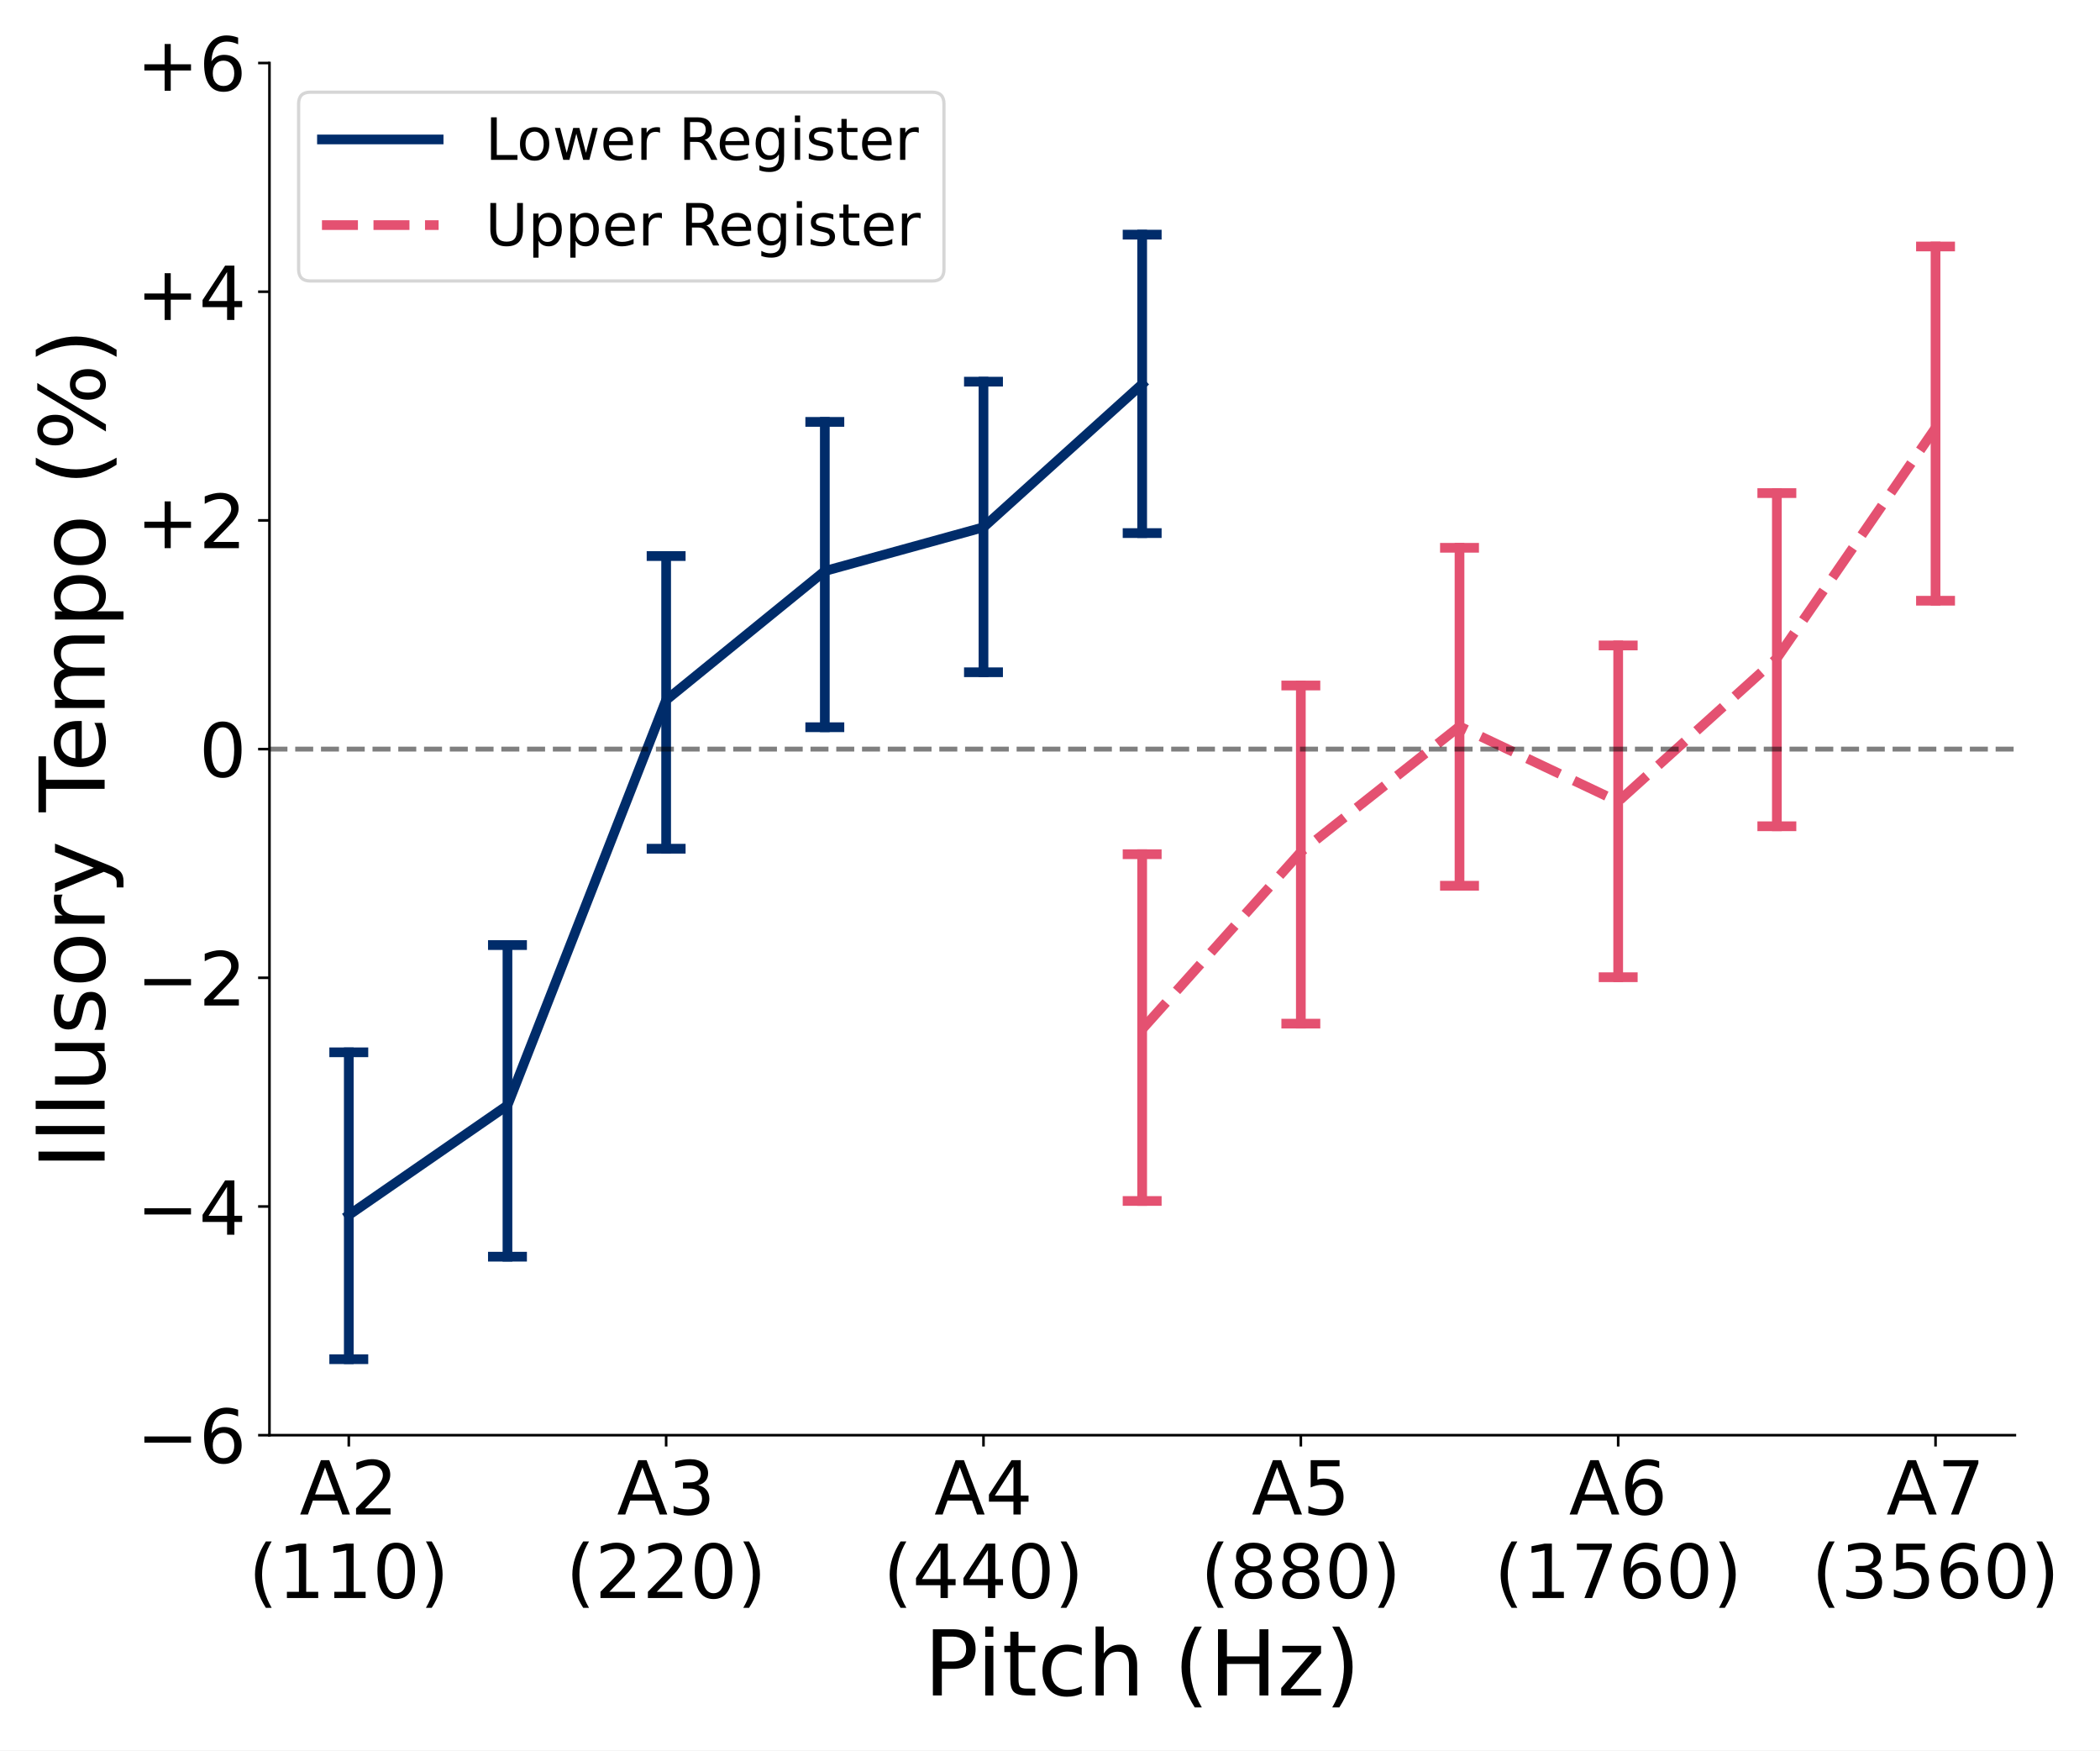
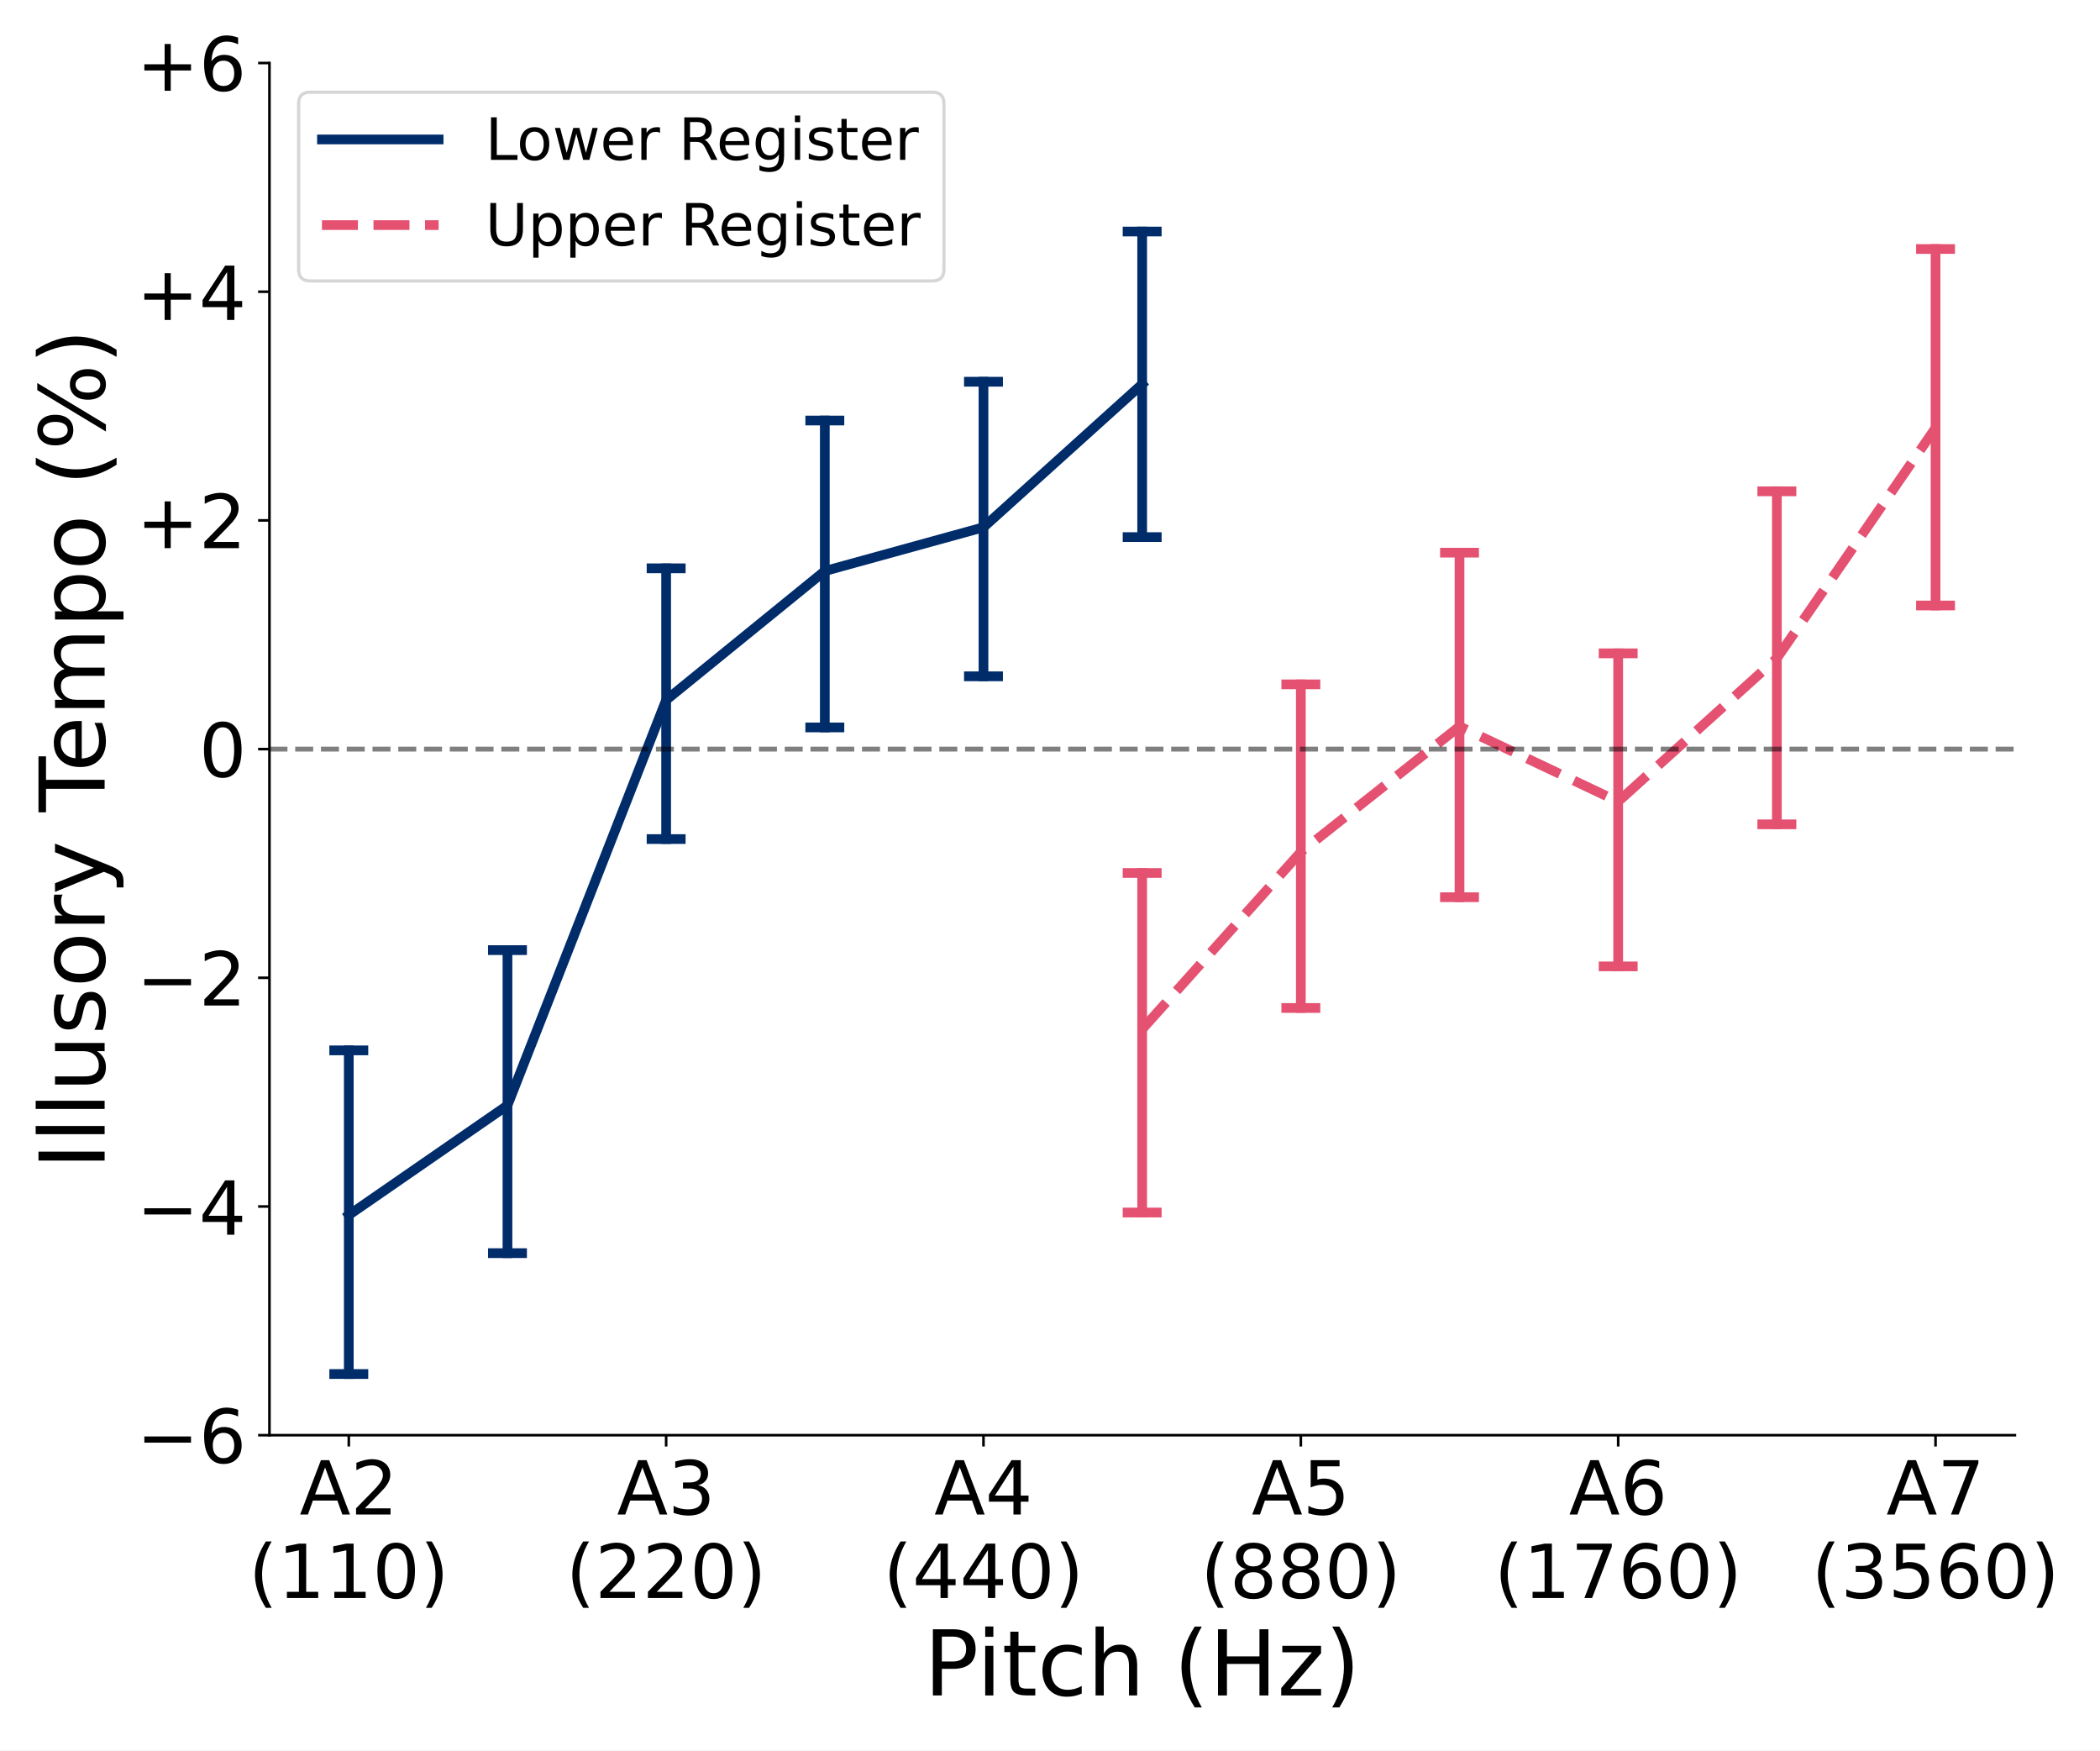
<svg xmlns="http://www.w3.org/2000/svg" xmlns:xlink="http://www.w3.org/1999/xlink" width="648pt" height="540pt" viewBox="0 0 648 540" version="1.1">
  <defs>
    <style type="text/css">*{stroke-linejoin: round; stroke-linecap: butt}</style>
  </defs>
  <g id="figure_1">
    <g id="patch_1">
      <path d="M 0 540  L 648 540  L 648 0  L 0 0  z " style="fill: #ffffff" />
    </g>
    <g id="axes_1">
      <g id="patch_2">
        <path d="M 83.147 442.744  L 621.732 442.744  L 621.732 19.44  L 83.147 19.44  z " style="fill: #ffffff" />
      </g>
      <g id="matplotlib.axis_1">
        <g id="xtick_1">
          <g id="line2d_1">
            <defs>
-               <path id="m8d5bd87eb2" d="M 0 0  L 0 3.5  " style="stroke: #000000; stroke-width: 0.8" />
-             </defs>
-             <g>
-               <use xlink:href="#m8d5bd87eb2" x="107.628" y="442.744" style="stroke: #000000; stroke-width: 0.8" />
+               <path id="m93edee5b2f" d="M 0 0  L 0 3.5  " style="stroke: #000000; stroke-width: 0.8" />
+             </defs>
+             <g>
+               <use xlink:href="#m93edee5b2f" x="107.628" y="442.744" style="stroke: #000000; stroke-width: 0.8" />
            </g>
          </g>
          <g id="text_1">
            <g transform="translate(92.44456 467.2204) scale(0.23 -0.23)">
              <defs>
                <path id="DejaVuSans-41" d="M 2188 4044  L 1331 1722  L 3047 1722  L 2188 4044  z M 1831 4666  L 2547 4666  L 4325 0  L 3669 0  L 3244 1197  L 1141 1197  L 716 0  L 50 0  L 1831 4666  z " transform="scale(0.015625)" />
                <path id="DejaVuSans-32" d="M 1228 531  L 3431 531  L 3431 0  L 469 0  L 469 531  Q 828 903 1448 1529  Q 2069 2156 2228 2338  Q 2531 2678 2651 2914  Q 2772 3150 2772 3378  Q 2772 3750 2511 3984  Q 2250 4219 1831 4219  Q 1534 4219 1204 4116  Q 875 4013 500 3803  L 500 4441  Q 881 4594 1212 4672  Q 1544 4750 1819 4750  Q 2544 4750 2975 4387  Q 3406 4025 3406 3419  Q 3406 3131 3298 2873  Q 3191 2616 2906 2266  Q 2828 2175 2409 1742  Q 1991 1309 1228 531  z " transform="scale(0.015625)" />
              </defs>
              <use xlink:href="#DejaVuSans-41" />
              <use xlink:href="#DejaVuSans-32" x="68.408" />
            </g>
            <g transform="translate(76.70394 492.9754) scale(0.23 -0.23)">
              <defs>
                <path id="DejaVuSans-28" d="M 1984 4856  Q 1566 4138 1362 3434  Q 1159 2731 1159 2009  Q 1159 1288 1364 580  Q 1569 -128 1984 -844  L 1484 -844  Q 1016 -109 783 600  Q 550 1309 550 2009  Q 550 2706 781 3412  Q 1013 4119 1484 4856  L 1984 4856  z " transform="scale(0.015625)" />
                <path id="DejaVuSans-31" d="M 794 531  L 1825 531  L 1825 4091  L 703 3866  L 703 4441  L 1819 4666  L 2450 4666  L 2450 531  L 3481 531  L 3481 0  L 794 0  L 794 531  z " transform="scale(0.015625)" />
                <path id="DejaVuSans-30" d="M 2034 4250  Q 1547 4250 1301 3770  Q 1056 3291 1056 2328  Q 1056 1369 1301 889  Q 1547 409 2034 409  Q 2525 409 2770 889  Q 3016 1369 3016 2328  Q 3016 3291 2770 3770  Q 2525 4250 2034 4250  z M 2034 4750  Q 2819 4750 3233 4129  Q 3647 3509 3647 2328  Q 3647 1150 3233 529  Q 2819 -91 2034 -91  Q 1250 -91 836 529  Q 422 1150 422 2328  Q 422 3509 836 4129  Q 1250 4750 2034 4750  z " transform="scale(0.015625)" />
                <path id="DejaVuSans-29" d="M 513 4856  L 1013 4856  Q 1481 4119 1714 3412  Q 1947 2706 1947 2009  Q 1947 1309 1714 600  Q 1481 -109 1013 -844  L 513 -844  Q 928 -128 1133 580  Q 1338 1288 1338 2009  Q 1338 2731 1133 3434  Q 928 4138 513 4856  z " transform="scale(0.015625)" />
              </defs>
              <use xlink:href="#DejaVuSans-28" />
              <use xlink:href="#DejaVuSans-31" x="39.014" />
              <use xlink:href="#DejaVuSans-31" x="102.637" />
              <use xlink:href="#DejaVuSans-30" x="166.26" />
              <use xlink:href="#DejaVuSans-29" x="229.883" />
            </g>
          </g>
        </g>
        <g id="xtick_2">
          <g id="line2d_2">
            <g>
-               <use xlink:href="#m8d5bd87eb2" x="205.553" y="442.744" style="stroke: #000000; stroke-width: 0.8" />
+               <use xlink:href="#m93edee5b2f" x="205.553" y="442.744" style="stroke: #000000; stroke-width: 0.8" />
            </g>
          </g>
          <g id="text_2">
            <g transform="translate(190.3692 467.2204) scale(0.23 -0.23)">
              <defs>
                <path id="DejaVuSans-33" d="M 2597 2516  Q 3050 2419 3304 2112  Q 3559 1806 3559 1356  Q 3559 666 3084 287  Q 2609 -91 1734 -91  Q 1441 -91 1130 -33  Q 819 25 488 141  L 488 750  Q 750 597 1062 519  Q 1375 441 1716 441  Q 2309 441 2620 675  Q 2931 909 2931 1356  Q 2931 1769 2642 2001  Q 2353 2234 1838 2234  L 1294 2234  L 1294 2753  L 1863 2753  Q 2328 2753 2575 2939  Q 2822 3125 2822 3475  Q 2822 3834 2567 4026  Q 2313 4219 1838 4219  Q 1578 4219 1281 4162  Q 984 4106 628 3988  L 628 4550  Q 988 4650 1302 4700  Q 1616 4750 1894 4750  Q 2613 4750 3031 4423  Q 3450 4097 3450 3541  Q 3450 3153 3228 2886  Q 3006 2619 2597 2516  z " transform="scale(0.015625)" />
              </defs>
              <use xlink:href="#DejaVuSans-41" />
              <use xlink:href="#DejaVuSans-33" x="68.408" />
            </g>
            <g transform="translate(174.6285 492.9754) scale(0.23 -0.23)">
              <use xlink:href="#DejaVuSans-28" />
              <use xlink:href="#DejaVuSans-32" x="39.014" />
              <use xlink:href="#DejaVuSans-32" x="102.637" />
              <use xlink:href="#DejaVuSans-30" x="166.26" />
              <use xlink:href="#DejaVuSans-29" x="229.883" />
            </g>
          </g>
        </g>
        <g id="xtick_3">
          <g id="line2d_3">
            <g>
-               <use xlink:href="#m8d5bd87eb2" x="303.477" y="442.744" style="stroke: #000000; stroke-width: 0.8" />
+               <use xlink:href="#m93edee5b2f" x="303.477" y="442.744" style="stroke: #000000; stroke-width: 0.8" />
            </g>
          </g>
          <g id="text_3">
            <g transform="translate(288.2937 467.2204) scale(0.23 -0.23)">
              <defs>
                <path id="DejaVuSans-34" d="M 2419 4116  L 825 1625  L 2419 1625  L 2419 4116  z M 2253 4666  L 3047 4666  L 3047 1625  L 3713 1625  L 3713 1100  L 3047 1100  L 3047 0  L 2419 0  L 2419 1100  L 313 1100  L 313 1709  L 2253 4666  z " transform="scale(0.015625)" />
              </defs>
              <use xlink:href="#DejaVuSans-41" />
              <use xlink:href="#DejaVuSans-34" x="68.408" />
            </g>
            <g transform="translate(272.5531 492.9754) scale(0.23 -0.23)">
              <use xlink:href="#DejaVuSans-28" />
              <use xlink:href="#DejaVuSans-34" x="39.014" />
              <use xlink:href="#DejaVuSans-34" x="102.637" />
              <use xlink:href="#DejaVuSans-30" x="166.26" />
              <use xlink:href="#DejaVuSans-29" x="229.883" />
            </g>
          </g>
        </g>
        <g id="xtick_4">
          <g id="line2d_4">
            <g>
-               <use xlink:href="#m8d5bd87eb2" x="401.402" y="442.744" style="stroke: #000000; stroke-width: 0.8" />
+               <use xlink:href="#m93edee5b2f" x="401.402" y="442.744" style="stroke: #000000; stroke-width: 0.8" />
            </g>
          </g>
          <g id="text_4">
            <g transform="translate(386.2183 467.2204) scale(0.23 -0.23)">
              <defs>
                <path id="DejaVuSans-35" d="M 691 4666  L 3169 4666  L 3169 4134  L 1269 4134  L 1269 2991  Q 1406 3038 1543 3061  Q 1681 3084 1819 3084  Q 2600 3084 3056 2656  Q 3513 2228 3513 1497  Q 3513 744 3044 326  Q 2575 -91 1722 -91  Q 1428 -91 1123 -41  Q 819 9 494 109  L 494 744  Q 775 591 1075 516  Q 1375 441 1709 441  Q 2250 441 2565 725  Q 2881 1009 2881 1497  Q 2881 1984 2565 2268  Q 2250 2553 1709 2553  Q 1456 2553 1204 2497  Q 953 2441 691 2322  L 691 4666  z " transform="scale(0.015625)" />
              </defs>
              <use xlink:href="#DejaVuSans-41" />
              <use xlink:href="#DejaVuSans-35" x="68.408" />
            </g>
            <g transform="translate(370.4777 492.9754) scale(0.23 -0.23)">
              <defs>
                <path id="DejaVuSans-38" d="M 2034 2216  Q 1584 2216 1326 1975  Q 1069 1734 1069 1313  Q 1069 891 1326 650  Q 1584 409 2034 409  Q 2484 409 2743 651  Q 3003 894 3003 1313  Q 3003 1734 2745 1975  Q 2488 2216 2034 2216  z M 1403 2484  Q 997 2584 770 2862  Q 544 3141 544 3541  Q 544 4100 942 4425  Q 1341 4750 2034 4750  Q 2731 4750 3128 4425  Q 3525 4100 3525 3541  Q 3525 3141 3298 2862  Q 3072 2584 2669 2484  Q 3125 2378 3379 2068  Q 3634 1759 3634 1313  Q 3634 634 3220 271  Q 2806 -91 2034 -91  Q 1263 -91 848 271  Q 434 634 434 1313  Q 434 1759 690 2068  Q 947 2378 1403 2484  z M 1172 3481  Q 1172 3119 1398 2916  Q 1625 2713 2034 2713  Q 2441 2713 2670 2916  Q 2900 3119 2900 3481  Q 2900 3844 2670 4047  Q 2441 4250 2034 4250  Q 1625 4250 1398 4047  Q 1172 3844 1172 3481  z " transform="scale(0.015625)" />
              </defs>
              <use xlink:href="#DejaVuSans-28" />
              <use xlink:href="#DejaVuSans-38" x="39.014" />
              <use xlink:href="#DejaVuSans-38" x="102.637" />
              <use xlink:href="#DejaVuSans-30" x="166.26" />
              <use xlink:href="#DejaVuSans-29" x="229.883" />
            </g>
          </g>
        </g>
        <g id="xtick_5">
          <g id="line2d_5">
            <g>
-               <use xlink:href="#m8d5bd87eb2" x="499.327" y="442.744" style="stroke: #000000; stroke-width: 0.8" />
+               <use xlink:href="#m93edee5b2f" x="499.327" y="442.744" style="stroke: #000000; stroke-width: 0.8" />
            </g>
          </g>
          <g id="text_5">
            <g transform="translate(484.1429 467.2204) scale(0.23 -0.23)">
              <defs>
                <path id="DejaVuSans-36" d="M 2113 2584  Q 1688 2584 1439 2293  Q 1191 2003 1191 1497  Q 1191 994 1439 701  Q 1688 409 2113 409  Q 2538 409 2786 701  Q 3034 994 3034 1497  Q 3034 2003 2786 2293  Q 2538 2584 2113 2584  z M 3366 4563  L 3366 3988  Q 3128 4100 2886 4159  Q 2644 4219 2406 4219  Q 1781 4219 1451 3797  Q 1122 3375 1075 2522  Q 1259 2794 1537 2939  Q 1816 3084 2150 3084  Q 2853 3084 3261 2657  Q 3669 2231 3669 1497  Q 3669 778 3244 343  Q 2819 -91 2113 -91  Q 1303 -91 875 529  Q 447 1150 447 2328  Q 447 3434 972 4092  Q 1497 4750 2381 4750  Q 2619 4750 2861 4703  Q 3103 4656 3366 4563  z " transform="scale(0.015625)" />
              </defs>
              <use xlink:href="#DejaVuSans-41" />
              <use xlink:href="#DejaVuSans-36" x="68.408" />
            </g>
            <g transform="translate(461.0854 492.9754) scale(0.23 -0.23)">
              <defs>
                <path id="DejaVuSans-37" d="M 525 4666  L 3525 4666  L 3525 4397  L 1831 0  L 1172 0  L 2766 4134  L 525 4134  L 525 4666  z " transform="scale(0.015625)" />
              </defs>
              <use xlink:href="#DejaVuSans-28" />
              <use xlink:href="#DejaVuSans-31" x="39.014" />
              <use xlink:href="#DejaVuSans-37" x="102.637" />
              <use xlink:href="#DejaVuSans-36" x="166.26" />
              <use xlink:href="#DejaVuSans-30" x="229.883" />
              <use xlink:href="#DejaVuSans-29" x="293.506" />
            </g>
          </g>
        </g>
        <g id="xtick_6">
          <g id="line2d_6">
            <g>
-               <use xlink:href="#m8d5bd87eb2" x="597.251" y="442.744" style="stroke: #000000; stroke-width: 0.8" />
+               <use xlink:href="#m93edee5b2f" x="597.251" y="442.744" style="stroke: #000000; stroke-width: 0.8" />
            </g>
          </g>
          <g id="text_6">
            <g transform="translate(582.0675 467.2204) scale(0.23 -0.23)">
              <use xlink:href="#DejaVuSans-41" />
              <use xlink:href="#DejaVuSans-37" x="68.408" />
            </g>
            <g transform="translate(559.01 492.9754) scale(0.23 -0.23)">
              <use xlink:href="#DejaVuSans-28" />
              <use xlink:href="#DejaVuSans-33" x="39.014" />
              <use xlink:href="#DejaVuSans-35" x="102.637" />
              <use xlink:href="#DejaVuSans-36" x="166.26" />
              <use xlink:href="#DejaVuSans-30" x="229.883" />
              <use xlink:href="#DejaVuSans-29" x="293.506" />
            </g>
          </g>
        </g>
        <g id="text_7">
          <g transform="translate(285.115 523.0343) scale(0.28 -0.28)">
            <defs>
              <path id="DejaVuSans-50" d="M 1259 4147  L 1259 2394  L 2053 2394  Q 2494 2394 2734 2622  Q 2975 2850 2975 3272  Q 2975 3691 2734 3919  Q 2494 4147 2053 4147  L 1259 4147  z M 628 4666  L 2053 4666  Q 2838 4666 3239 4311  Q 3641 3956 3641 3272  Q 3641 2581 3239 2228  Q 2838 1875 2053 1875  L 1259 1875  L 1259 0  L 628 0  L 628 4666  z " transform="scale(0.015625)" />
              <path id="DejaVuSans-69" d="M 603 3500  L 1178 3500  L 1178 0  L 603 0  L 603 3500  z M 603 4863  L 1178 4863  L 1178 4134  L 603 4134  L 603 4863  z " transform="scale(0.015625)" />
              <path id="DejaVuSans-74" d="M 1172 4494  L 1172 3500  L 2356 3500  L 2356 3053  L 1172 3053  L 1172 1153  Q 1172 725 1289 603  Q 1406 481 1766 481  L 2356 481  L 2356 0  L 1766 0  Q 1100 0 847 248  Q 594 497 594 1153  L 594 3053  L 172 3053  L 172 3500  L 594 3500  L 594 4494  L 1172 4494  z " transform="scale(0.015625)" />
              <path id="DejaVuSans-63" d="M 3122 3366  L 3122 2828  Q 2878 2963 2633 3030  Q 2388 3097 2138 3097  Q 1578 3097 1268 2742  Q 959 2388 959 1747  Q 959 1106 1268 751  Q 1578 397 2138 397  Q 2388 397 2633 464  Q 2878 531 3122 666  L 3122 134  Q 2881 22 2623 -34  Q 2366 -91 2075 -91  Q 1284 -91 818 406  Q 353 903 353 1747  Q 353 2603 823 3093  Q 1294 3584 2113 3584  Q 2378 3584 2631 3529  Q 2884 3475 3122 3366  z " transform="scale(0.015625)" />
              <path id="DejaVuSans-68" d="M 3513 2113  L 3513 0  L 2938 0  L 2938 2094  Q 2938 2591 2744 2837  Q 2550 3084 2163 3084  Q 1697 3084 1428 2787  Q 1159 2491 1159 1978  L 1159 0  L 581 0  L 581 4863  L 1159 4863  L 1159 2956  Q 1366 3272 1645 3428  Q 1925 3584 2291 3584  Q 2894 3584 3203 3211  Q 3513 2838 3513 2113  z " transform="scale(0.015625)" />
              <path id="DejaVuSans-20" transform="scale(0.015625)" />
              <path id="DejaVuSans-48" d="M 628 4666  L 1259 4666  L 1259 2753  L 3553 2753  L 3553 4666  L 4184 4666  L 4184 0  L 3553 0  L 3553 2222  L 1259 2222  L 1259 0  L 628 0  L 628 4666  z " transform="scale(0.015625)" />
              <path id="DejaVuSans-7a" d="M 353 3500  L 3084 3500  L 3084 2975  L 922 459  L 3084 459  L 3084 0  L 275 0  L 275 525  L 2438 3041  L 353 3041  L 353 3500  z " transform="scale(0.015625)" />
            </defs>
            <use xlink:href="#DejaVuSans-50" />
            <use xlink:href="#DejaVuSans-69" x="58.053" />
            <use xlink:href="#DejaVuSans-74" x="85.836" />
            <use xlink:href="#DejaVuSans-63" x="125.045" />
            <use xlink:href="#DejaVuSans-68" x="180.025" />
            <use xlink:href="#DejaVuSans-20" x="243.404" />
            <use xlink:href="#DejaVuSans-28" x="275.191" />
            <use xlink:href="#DejaVuSans-48" x="314.205" />
            <use xlink:href="#DejaVuSans-7a" x="389.4" />
            <use xlink:href="#DejaVuSans-29" x="441.891" />
          </g>
        </g>
      </g>
      <g id="matplotlib.axis_2">
        <g id="ytick_1">
          <g id="line2d_7">
            <defs>
-               <path id="md6c37e3db4" d="M 0 0  L -3.5 0  " style="stroke: #000000; stroke-width: 0.8" />
-             </defs>
-             <g>
-               <use xlink:href="#md6c37e3db4" x="83.147" y="442.744" style="stroke: #000000; stroke-width: 0.8" />
+               <path id="mb8f084016a" d="M 0 0  L -3.5 0  " style="stroke: #000000; stroke-width: 0.8" />
+             </defs>
+             <g>
+               <use xlink:href="#mb8f084016a" x="83.147" y="442.744" style="stroke: #000000; stroke-width: 0.8" />
            </g>
          </g>
          <g id="text_8">
            <g transform="translate(42.10701 451.4822) scale(0.23 -0.23)">
              <defs>
                <path id="DejaVuSans-2212" d="M 678 2272  L 4684 2272  L 4684 1741  L 678 1741  L 678 2272  z " transform="scale(0.015625)" />
              </defs>
              <use xlink:href="#DejaVuSans-2212" transform="translate(0 0.78125)" />
              <use xlink:href="#DejaVuSans-36" transform="translate(83.78906 0.78125)" />
            </g>
          </g>
        </g>
        <g id="ytick_2">
          <g id="line2d_8">
            <g>
-               <use xlink:href="#md6c37e3db4" x="83.147" y="372.193" style="stroke: #000000; stroke-width: 0.8" />
+               <use xlink:href="#mb8f084016a" x="83.147" y="372.193" style="stroke: #000000; stroke-width: 0.8" />
            </g>
          </g>
          <g id="text_9">
            <g transform="translate(42.10701 380.9315) scale(0.23 -0.23)">
              <use xlink:href="#DejaVuSans-2212" transform="translate(0 0.09375)" />
              <use xlink:href="#DejaVuSans-34" transform="translate(83.78906 0.09375)" />
            </g>
          </g>
        </g>
        <g id="ytick_3">
          <g id="line2d_9">
            <g>
-               <use xlink:href="#md6c37e3db4" x="83.147" y="301.643" style="stroke: #000000; stroke-width: 0.8" />
+               <use xlink:href="#mb8f084016a" x="83.147" y="301.643" style="stroke: #000000; stroke-width: 0.8" />
            </g>
          </g>
          <g id="text_10">
            <g transform="translate(42.10701 310.3809) scale(0.23 -0.23)">
              <use xlink:href="#DejaVuSans-2212" transform="translate(0 0.78125)" />
              <use xlink:href="#DejaVuSans-32" transform="translate(83.78906 0.78125)" />
            </g>
          </g>
        </g>
        <g id="ytick_4">
          <g id="line2d_10">
            <g>
-               <use xlink:href="#md6c37e3db4" x="83.147" y="231.092" style="stroke: #000000; stroke-width: 0.8" />
+               <use xlink:href="#mb8f084016a" x="83.147" y="231.092" style="stroke: #000000; stroke-width: 0.8" />
            </g>
          </g>
          <g id="text_11">
            <g transform="translate(61.42701 239.8302) scale(0.23 -0.23)">
              <use xlink:href="#DejaVuSans-30" transform="translate(0 0.78125)" />
            </g>
          </g>
        </g>
        <g id="ytick_5">
          <g id="line2d_11">
            <g>
-               <use xlink:href="#md6c37e3db4" x="83.147" y="160.541" style="stroke: #000000; stroke-width: 0.8" />
+               <use xlink:href="#mb8f084016a" x="83.147" y="160.541" style="stroke: #000000; stroke-width: 0.8" />
            </g>
          </g>
          <g id="text_12">
            <g transform="translate(42.10701 169.2795) scale(0.23 -0.23)">
              <defs>
                <path id="DejaVuSans-2b" d="M 2944 4013  L 2944 2272  L 4684 2272  L 4684 1741  L 2944 1741  L 2944 0  L 2419 0  L 2419 1741  L 678 1741  L 678 2272  L 2419 2272  L 2419 4013  L 2944 4013  z " transform="scale(0.015625)" />
              </defs>
              <use xlink:href="#DejaVuSans-2b" transform="translate(0 0.78125)" />
              <use xlink:href="#DejaVuSans-32" transform="translate(83.78906 0.78125)" />
            </g>
          </g>
        </g>
        <g id="ytick_6">
          <g id="line2d_12">
            <g>
-               <use xlink:href="#md6c37e3db4" x="83.147" y="89.991" style="stroke: #000000; stroke-width: 0.8" />
+               <use xlink:href="#mb8f084016a" x="83.147" y="89.991" style="stroke: #000000; stroke-width: 0.8" />
            </g>
          </g>
          <g id="text_13">
            <g transform="translate(42.10701 98.72887) scale(0.23 -0.23)">
              <use xlink:href="#DejaVuSans-2b" transform="translate(0 0.09375)" />
              <use xlink:href="#DejaVuSans-34" transform="translate(83.78906 0.09375)" />
            </g>
          </g>
        </g>
        <g id="ytick_7">
          <g id="line2d_13">
            <g>
-               <use xlink:href="#md6c37e3db4" x="83.147" y="19.44" style="stroke: #000000; stroke-width: 0.8" />
+               <use xlink:href="#mb8f084016a" x="83.147" y="19.44" style="stroke: #000000; stroke-width: 0.8" />
            </g>
          </g>
          <g id="text_14">
            <g transform="translate(42.10701 28.1782) scale(0.23 -0.23)">
              <use xlink:href="#DejaVuSans-2b" transform="translate(0 0.78125)" />
              <use xlink:href="#DejaVuSans-36" transform="translate(83.78906 0.78125)" />
            </g>
          </g>
        </g>
        <g id="text_15">
          <g transform="translate(32.28388 360.7758) rotate(-90) scale(0.28 -0.28)">
            <defs>
              <path id="DejaVuSans-49" d="M 628 4666  L 1259 4666  L 1259 0  L 628 0  L 628 4666  z " transform="scale(0.015625)" />
              <path id="DejaVuSans-6c" d="M 603 4863  L 1178 4863  L 1178 0  L 603 0  L 603 4863  z " transform="scale(0.015625)" />
              <path id="DejaVuSans-75" d="M 544 1381  L 544 3500  L 1119 3500  L 1119 1403  Q 1119 906 1312 657  Q 1506 409 1894 409  Q 2359 409 2629 706  Q 2900 1003 2900 1516  L 2900 3500  L 3475 3500  L 3475 0  L 2900 0  L 2900 538  Q 2691 219 2414 64  Q 2138 -91 1772 -91  Q 1169 -91 856 284  Q 544 659 544 1381  z M 1991 3584  L 1991 3584  z " transform="scale(0.015625)" />
              <path id="DejaVuSans-73" d="M 2834 3397  L 2834 2853  Q 2591 2978 2328 3040  Q 2066 3103 1784 3103  Q 1356 3103 1142 2972  Q 928 2841 928 2578  Q 928 2378 1081 2264  Q 1234 2150 1697 2047  L 1894 2003  Q 2506 1872 2764 1633  Q 3022 1394 3022 966  Q 3022 478 2636 193  Q 2250 -91 1575 -91  Q 1294 -91 989 -36  Q 684 19 347 128  L 347 722  Q 666 556 975 473  Q 1284 391 1588 391  Q 1994 391 2212 530  Q 2431 669 2431 922  Q 2431 1156 2273 1281  Q 2116 1406 1581 1522  L 1381 1569  Q 847 1681 609 1914  Q 372 2147 372 2553  Q 372 3047 722 3315  Q 1072 3584 1716 3584  Q 2034 3584 2315 3537  Q 2597 3491 2834 3397  z " transform="scale(0.015625)" />
              <path id="DejaVuSans-6f" d="M 1959 3097  Q 1497 3097 1228 2736  Q 959 2375 959 1747  Q 959 1119 1226 758  Q 1494 397 1959 397  Q 2419 397 2687 759  Q 2956 1122 2956 1747  Q 2956 2369 2687 2733  Q 2419 3097 1959 3097  z M 1959 3584  Q 2709 3584 3137 3096  Q 3566 2609 3566 1747  Q 3566 888 3137 398  Q 2709 -91 1959 -91  Q 1206 -91 779 398  Q 353 888 353 1747  Q 353 2609 779 3096  Q 1206 3584 1959 3584  z " transform="scale(0.015625)" />
              <path id="DejaVuSans-72" d="M 2631 2963  Q 2534 3019 2420 3045  Q 2306 3072 2169 3072  Q 1681 3072 1420 2755  Q 1159 2438 1159 1844  L 1159 0  L 581 0  L 581 3500  L 1159 3500  L 1159 2956  Q 1341 3275 1631 3429  Q 1922 3584 2338 3584  Q 2397 3584 2469 3576  Q 2541 3569 2628 3553  L 2631 2963  z " transform="scale(0.015625)" />
              <path id="DejaVuSans-79" d="M 2059 -325  Q 1816 -950 1584 -1140  Q 1353 -1331 966 -1331  L 506 -1331  L 506 -850  L 844 -850  Q 1081 -850 1212 -737  Q 1344 -625 1503 -206  L 1606 56  L 191 3500  L 800 3500  L 1894 763  L 2988 3500  L 3597 3500  L 2059 -325  z " transform="scale(0.015625)" />
              <path id="DejaVuSans-54" d="M -19 4666  L 3928 4666  L 3928 4134  L 2272 4134  L 2272 0  L 1638 0  L 1638 4134  L -19 4134  L -19 4666  z " transform="scale(0.015625)" />
              <path id="DejaVuSans-65" d="M 3597 1894  L 3597 1613  L 953 1613  Q 991 1019 1311 708  Q 1631 397 2203 397  Q 2534 397 2845 478  Q 3156 559 3463 722  L 3463 178  Q 3153 47 2828 -22  Q 2503 -91 2169 -91  Q 1331 -91 842 396  Q 353 884 353 1716  Q 353 2575 817 3079  Q 1281 3584 2069 3584  Q 2775 3584 3186 3129  Q 3597 2675 3597 1894  z M 3022 2063  Q 3016 2534 2758 2815  Q 2500 3097 2075 3097  Q 1594 3097 1305 2825  Q 1016 2553 972 2059  L 3022 2063  z " transform="scale(0.015625)" />
              <path id="DejaVuSans-6d" d="M 3328 2828  Q 3544 3216 3844 3400  Q 4144 3584 4550 3584  Q 5097 3584 5394 3201  Q 5691 2819 5691 2113  L 5691 0  L 5113 0  L 5113 2094  Q 5113 2597 4934 2840  Q 4756 3084 4391 3084  Q 3944 3084 3684 2787  Q 3425 2491 3425 1978  L 3425 0  L 2847 0  L 2847 2094  Q 2847 2600 2669 2842  Q 2491 3084 2119 3084  Q 1678 3084 1418 2786  Q 1159 2488 1159 1978  L 1159 0  L 581 0  L 581 3500  L 1159 3500  L 1159 2956  Q 1356 3278 1631 3431  Q 1906 3584 2284 3584  Q 2666 3584 2933 3390  Q 3200 3197 3328 2828  z " transform="scale(0.015625)" />
              <path id="DejaVuSans-70" d="M 1159 525  L 1159 -1331  L 581 -1331  L 581 3500  L 1159 3500  L 1159 2969  Q 1341 3281 1617 3432  Q 1894 3584 2278 3584  Q 2916 3584 3314 3078  Q 3713 2572 3713 1747  Q 3713 922 3314 415  Q 2916 -91 2278 -91  Q 1894 -91 1617 61  Q 1341 213 1159 525  z M 3116 1747  Q 3116 2381 2855 2742  Q 2594 3103 2138 3103  Q 1681 3103 1420 2742  Q 1159 2381 1159 1747  Q 1159 1113 1420 752  Q 1681 391 2138 391  Q 2594 391 2855 752  Q 3116 1113 3116 1747  z " transform="scale(0.015625)" />
              <path id="DejaVuSans-25" d="M 4653 2053  Q 4381 2053 4226 1822  Q 4072 1591 4072 1178  Q 4072 772 4226 539  Q 4381 306 4653 306  Q 4919 306 5073 539  Q 5228 772 5228 1178  Q 5228 1588 5073 1820  Q 4919 2053 4653 2053  z M 4653 2450  Q 5147 2450 5437 2106  Q 5728 1763 5728 1178  Q 5728 594 5436 251  Q 5144 -91 4653 -91  Q 4153 -91 3862 251  Q 3572 594 3572 1178  Q 3572 1766 3864 2108  Q 4156 2450 4653 2450  z M 1428 4353  Q 1159 4353 1004 4120  Q 850 3888 850 3481  Q 850 3069 1003 2837  Q 1156 2606 1428 2606  Q 1700 2606 1854 2837  Q 2009 3069 2009 3481  Q 2009 3884 1853 4118  Q 1697 4353 1428 4353  z M 4250 4750  L 4750 4750  L 1831 -91  L 1331 -91  L 4250 4750  z M 1428 4750  Q 1922 4750 2215 4408  Q 2509 4066 2509 3481  Q 2509 2891 2217 2550  Q 1925 2209 1428 2209  Q 931 2209 642 2551  Q 353 2894 353 3481  Q 353 4063 643 4406  Q 934 4750 1428 4750  z " transform="scale(0.015625)" />
            </defs>
            <use xlink:href="#DejaVuSans-49" />
            <use xlink:href="#DejaVuSans-6c" x="29.492" />
            <use xlink:href="#DejaVuSans-6c" x="57.275" />
            <use xlink:href="#DejaVuSans-75" x="85.059" />
            <use xlink:href="#DejaVuSans-73" x="148.438" />
            <use xlink:href="#DejaVuSans-6f" x="200.537" />
            <use xlink:href="#DejaVuSans-72" x="261.719" />
            <use xlink:href="#DejaVuSans-79" x="302.832" />
            <use xlink:href="#DejaVuSans-20" x="362.012" />
            <use xlink:href="#DejaVuSans-54" x="393.799" />
            <use xlink:href="#DejaVuSans-65" x="437.883" />
            <use xlink:href="#DejaVuSans-6d" x="499.406" />
            <use xlink:href="#DejaVuSans-70" x="596.818" />
            <use xlink:href="#DejaVuSans-6f" x="660.295" />
            <use xlink:href="#DejaVuSans-20" x="721.477" />
            <use xlink:href="#DejaVuSans-28" x="753.264" />
            <use xlink:href="#DejaVuSans-25" x="792.277" />
            <use xlink:href="#DejaVuSans-29" x="887.297" />
          </g>
        </g>
      </g>
      <g id="line2d_14">
-         <path d="M 107.628 374.838  L 156.59 341.007  L 205.553 215.96  L 254.515 176.156  L 303.477 162.663  L 352.44 118.499  " clip-path="url(#p9a62cb834b)" style="fill: none; stroke: #002c6a; stroke-width: 3; stroke-linecap: square" />
+         <path d="M 107.628 374.838  L 156.59 341.007  L 205.553 215.96  L 254.515 176.156  L 303.477 162.663  L 352.44 118.499  " clip-path="url(#p9d0561e22d)" style="fill: none; stroke: #002c6a; stroke-width: 3; stroke-linecap: square" />
      </g>
      <g id="LineCollection_1">
-         <path d="M 107.628 419.307  L 107.628 324.63  " clip-path="url(#p9a62cb834b)" style="fill: none; stroke: #002c6a; stroke-width: 3; stroke-linecap: square" />
-         <path d="M 156.59 387.678  L 156.59 291.55  " clip-path="url(#p9a62cb834b)" style="fill: none; stroke: #002c6a; stroke-width: 3; stroke-linecap: square" />
-         <path d="M 205.553 261.822  L 205.553 171.536  " clip-path="url(#p9a62cb834b)" style="fill: none; stroke: #002c6a; stroke-width: 3; stroke-linecap: square" />
-         <path d="M 254.515 224.342  L 254.515 130.153  " clip-path="url(#p9a62cb834b)" style="fill: none; stroke: #002c6a; stroke-width: 3; stroke-linecap: square" />
-         <path d="M 303.477 207.382  L 303.477 117.739  " clip-path="url(#p9a62cb834b)" style="fill: none; stroke: #002c6a; stroke-width: 3; stroke-linecap: square" />
-         <path d="M 352.44 164.452  L 352.44 72.385  " clip-path="url(#p9a62cb834b)" style="fill: none; stroke: #002c6a; stroke-width: 3; stroke-linecap: square" />
+         <path d="M 107.628 423.877  L 107.628 324.038  " clip-path="url(#p9d0561e22d)" style="fill: none; stroke: #002c6a; stroke-width: 3; stroke-linecap: square" />
+         <path d="M 156.59 386.593  L 156.59 293.103  " clip-path="url(#p9d0561e22d)" style="fill: none; stroke: #002c6a; stroke-width: 3; stroke-linecap: square" />
+         <path d="M 205.553 258.849  L 205.553 175.322  " clip-path="url(#p9d0561e22d)" style="fill: none; stroke: #002c6a; stroke-width: 3; stroke-linecap: square" />
+         <path d="M 254.515 224.411  L 254.515 129.729  " clip-path="url(#p9d0561e22d)" style="fill: none; stroke: #002c6a; stroke-width: 3; stroke-linecap: square" />
+         <path d="M 303.477 208.637  L 303.477 117.768  " clip-path="url(#p9d0561e22d)" style="fill: none; stroke: #002c6a; stroke-width: 3; stroke-linecap: square" />
+         <path d="M 352.44 165.687  L 352.44 71.426  " clip-path="url(#p9d0561e22d)" style="fill: none; stroke: #002c6a; stroke-width: 3; stroke-linecap: square" />
      </g>
      <g id="line2d_15">
        <defs>
-           <path id="m36ec468e31" d="M 6 0  L -6 -0  " style="stroke: #002c6a; stroke-width: 3" />
+           <path id="m14e7ba04ce" d="M 6 0  L -6 -0  " style="stroke: #002c6a; stroke-width: 3" />
        </defs>
-         <g clip-path="url(#p9a62cb834b)">
-           <use xlink:href="#m36ec468e31" x="107.628" y="419.307" style="fill: #002c6a; stroke: #002c6a; stroke-width: 3" />
-           <use xlink:href="#m36ec468e31" x="156.59" y="387.678" style="fill: #002c6a; stroke: #002c6a; stroke-width: 3" />
-           <use xlink:href="#m36ec468e31" x="205.553" y="261.822" style="fill: #002c6a; stroke: #002c6a; stroke-width: 3" />
-           <use xlink:href="#m36ec468e31" x="254.515" y="224.342" style="fill: #002c6a; stroke: #002c6a; stroke-width: 3" />
-           <use xlink:href="#m36ec468e31" x="303.477" y="207.382" style="fill: #002c6a; stroke: #002c6a; stroke-width: 3" />
-           <use xlink:href="#m36ec468e31" x="352.44" y="164.452" style="fill: #002c6a; stroke: #002c6a; stroke-width: 3" />
+         <g clip-path="url(#p9d0561e22d)">
+           <use xlink:href="#m14e7ba04ce" x="107.628" y="423.877" style="fill: #002c6a; stroke: #002c6a; stroke-width: 3" />
+           <use xlink:href="#m14e7ba04ce" x="156.59" y="386.593" style="fill: #002c6a; stroke: #002c6a; stroke-width: 3" />
+           <use xlink:href="#m14e7ba04ce" x="205.553" y="258.849" style="fill: #002c6a; stroke: #002c6a; stroke-width: 3" />
+           <use xlink:href="#m14e7ba04ce" x="254.515" y="224.411" style="fill: #002c6a; stroke: #002c6a; stroke-width: 3" />
+           <use xlink:href="#m14e7ba04ce" x="303.477" y="208.637" style="fill: #002c6a; stroke: #002c6a; stroke-width: 3" />
+           <use xlink:href="#m14e7ba04ce" x="352.44" y="165.687" style="fill: #002c6a; stroke: #002c6a; stroke-width: 3" />
        </g>
      </g>
      <g id="line2d_16">
-         <g clip-path="url(#p9a62cb834b)">
-           <use xlink:href="#m36ec468e31" x="107.628" y="324.63" style="fill: #002c6a; stroke: #002c6a; stroke-width: 3" />
-           <use xlink:href="#m36ec468e31" x="156.59" y="291.55" style="fill: #002c6a; stroke: #002c6a; stroke-width: 3" />
-           <use xlink:href="#m36ec468e31" x="205.553" y="171.536" style="fill: #002c6a; stroke: #002c6a; stroke-width: 3" />
-           <use xlink:href="#m36ec468e31" x="254.515" y="130.153" style="fill: #002c6a; stroke: #002c6a; stroke-width: 3" />
-           <use xlink:href="#m36ec468e31" x="303.477" y="117.739" style="fill: #002c6a; stroke: #002c6a; stroke-width: 3" />
-           <use xlink:href="#m36ec468e31" x="352.44" y="72.385" style="fill: #002c6a; stroke: #002c6a; stroke-width: 3" />
+         <g clip-path="url(#p9d0561e22d)">
+           <use xlink:href="#m14e7ba04ce" x="107.628" y="324.038" style="fill: #002c6a; stroke: #002c6a; stroke-width: 3" />
+           <use xlink:href="#m14e7ba04ce" x="156.59" y="293.103" style="fill: #002c6a; stroke: #002c6a; stroke-width: 3" />
+           <use xlink:href="#m14e7ba04ce" x="205.553" y="175.322" style="fill: #002c6a; stroke: #002c6a; stroke-width: 3" />
+           <use xlink:href="#m14e7ba04ce" x="254.515" y="129.729" style="fill: #002c6a; stroke: #002c6a; stroke-width: 3" />
+           <use xlink:href="#m14e7ba04ce" x="303.477" y="117.768" style="fill: #002c6a; stroke: #002c6a; stroke-width: 3" />
+           <use xlink:href="#m14e7ba04ce" x="352.44" y="71.426" style="fill: #002c6a; stroke: #002c6a; stroke-width: 3" />
        </g>
      </g>
      <g id="line2d_17">
-         <path d="M 352.44 317.525  L 401.402 262.825  L 450.364 224.093  L 499.327 247.284  L 548.289 203.08  L 597.251 132.012  " clip-path="url(#p9a62cb834b)" style="fill: none; stroke-dasharray: 11.1,4.8; stroke-dashoffset: 0; stroke: #e45171; stroke-width: 3" />
+         <path d="M 352.44 317.525  L 401.402 262.825  L 450.364 224.093  L 499.327 247.284  L 548.289 203.08  L 597.251 132.012  " clip-path="url(#p9d0561e22d)" style="fill: none; stroke-dasharray: 11.1,4.8; stroke-dashoffset: 0; stroke: #e45171; stroke-width: 3" />
      </g>
      <g id="LineCollection_2">
-         <path d="M 352.44 370.49  L 352.44 263.524  " clip-path="url(#p9a62cb834b)" style="fill: none; stroke: #e45171; stroke-width: 3; stroke-linecap: square" />
-         <path d="M 401.402 315.783  L 401.402 211.477  " clip-path="url(#p9a62cb834b)" style="fill: none; stroke: #e45171; stroke-width: 3; stroke-linecap: square" />
-         <path d="M 450.364 273.253  L 450.364 168.988  " clip-path="url(#p9a62cb834b)" style="fill: none; stroke: #e45171; stroke-width: 3; stroke-linecap: square" />
-         <path d="M 499.327 301.471  L 499.327 199.121  " clip-path="url(#p9a62cb834b)" style="fill: none; stroke: #e45171; stroke-width: 3; stroke-linecap: square" />
-         <path d="M 548.289 254.9  L 548.289 152.118  " clip-path="url(#p9a62cb834b)" style="fill: none; stroke: #e45171; stroke-width: 3; stroke-linecap: square" />
-         <path d="M 597.251 185.323  L 597.251 76.038  " clip-path="url(#p9a62cb834b)" style="fill: none; stroke: #e45171; stroke-width: 3; stroke-linecap: square" />
+         <path d="M 352.44 374.058  L 352.44 269.305  " clip-path="url(#p9d0561e22d)" style="fill: none; stroke: #e45171; stroke-width: 3; stroke-linecap: square" />
+         <path d="M 401.402 310.958  L 401.402 211.121  " clip-path="url(#p9d0561e22d)" style="fill: none; stroke: #e45171; stroke-width: 3; stroke-linecap: square" />
+         <path d="M 450.364 276.785  L 450.364 170.497  " clip-path="url(#p9d0561e22d)" style="fill: none; stroke: #e45171; stroke-width: 3; stroke-linecap: square" />
+         <path d="M 499.327 298.126  L 499.327 201.556  " clip-path="url(#p9d0561e22d)" style="fill: none; stroke: #e45171; stroke-width: 3; stroke-linecap: square" />
+         <path d="M 548.289 254.298  L 548.289 151.563  " clip-path="url(#p9d0561e22d)" style="fill: none; stroke: #e45171; stroke-width: 3; stroke-linecap: square" />
+         <path d="M 597.251 186.788  L 597.251 76.821  " clip-path="url(#p9d0561e22d)" style="fill: none; stroke: #e45171; stroke-width: 3; stroke-linecap: square" />
      </g>
      <g id="line2d_18">
        <defs>
-           <path id="m17ac742544" d="M 6 0  L -6 -0  " style="stroke: #e45171; stroke-width: 3" />
+           <path id="m29dfc13a6b" d="M 6 0  L -6 -0  " style="stroke: #e45171; stroke-width: 3" />
        </defs>
-         <g clip-path="url(#p9a62cb834b)">
-           <use xlink:href="#m17ac742544" x="352.44" y="370.49" style="fill: #e45171; stroke: #e45171; stroke-width: 3" />
-           <use xlink:href="#m17ac742544" x="401.402" y="315.783" style="fill: #e45171; stroke: #e45171; stroke-width: 3" />
-           <use xlink:href="#m17ac742544" x="450.364" y="273.253" style="fill: #e45171; stroke: #e45171; stroke-width: 3" />
-           <use xlink:href="#m17ac742544" x="499.327" y="301.471" style="fill: #e45171; stroke: #e45171; stroke-width: 3" />
-           <use xlink:href="#m17ac742544" x="548.289" y="254.9" style="fill: #e45171; stroke: #e45171; stroke-width: 3" />
-           <use xlink:href="#m17ac742544" x="597.251" y="185.323" style="fill: #e45171; stroke: #e45171; stroke-width: 3" />
+         <g clip-path="url(#p9d0561e22d)">
+           <use xlink:href="#m29dfc13a6b" x="352.44" y="374.058" style="fill: #e45171; stroke: #e45171; stroke-width: 3" />
+           <use xlink:href="#m29dfc13a6b" x="401.402" y="310.958" style="fill: #e45171; stroke: #e45171; stroke-width: 3" />
+           <use xlink:href="#m29dfc13a6b" x="450.364" y="276.785" style="fill: #e45171; stroke: #e45171; stroke-width: 3" />
+           <use xlink:href="#m29dfc13a6b" x="499.327" y="298.126" style="fill: #e45171; stroke: #e45171; stroke-width: 3" />
+           <use xlink:href="#m29dfc13a6b" x="548.289" y="254.298" style="fill: #e45171; stroke: #e45171; stroke-width: 3" />
+           <use xlink:href="#m29dfc13a6b" x="597.251" y="186.788" style="fill: #e45171; stroke: #e45171; stroke-width: 3" />
        </g>
      </g>
      <g id="line2d_19">
-         <g clip-path="url(#p9a62cb834b)">
-           <use xlink:href="#m17ac742544" x="352.44" y="263.524" style="fill: #e45171; stroke: #e45171; stroke-width: 3" />
-           <use xlink:href="#m17ac742544" x="401.402" y="211.477" style="fill: #e45171; stroke: #e45171; stroke-width: 3" />
-           <use xlink:href="#m17ac742544" x="450.364" y="168.988" style="fill: #e45171; stroke: #e45171; stroke-width: 3" />
-           <use xlink:href="#m17ac742544" x="499.327" y="199.121" style="fill: #e45171; stroke: #e45171; stroke-width: 3" />
-           <use xlink:href="#m17ac742544" x="548.289" y="152.118" style="fill: #e45171; stroke: #e45171; stroke-width: 3" />
-           <use xlink:href="#m17ac742544" x="597.251" y="76.038" style="fill: #e45171; stroke: #e45171; stroke-width: 3" />
+         <g clip-path="url(#p9d0561e22d)">
+           <use xlink:href="#m29dfc13a6b" x="352.44" y="269.305" style="fill: #e45171; stroke: #e45171; stroke-width: 3" />
+           <use xlink:href="#m29dfc13a6b" x="401.402" y="211.121" style="fill: #e45171; stroke: #e45171; stroke-width: 3" />
+           <use xlink:href="#m29dfc13a6b" x="450.364" y="170.497" style="fill: #e45171; stroke: #e45171; stroke-width: 3" />
+           <use xlink:href="#m29dfc13a6b" x="499.327" y="201.556" style="fill: #e45171; stroke: #e45171; stroke-width: 3" />
+           <use xlink:href="#m29dfc13a6b" x="548.289" y="151.563" style="fill: #e45171; stroke: #e45171; stroke-width: 3" />
+           <use xlink:href="#m29dfc13a6b" x="597.251" y="76.821" style="fill: #e45171; stroke: #e45171; stroke-width: 3" />
        </g>
      </g>
      <g id="line2d_20">
-         <path d="M 83.147 231.092  L 621.732 231.092  " clip-path="url(#p9a62cb834b)" style="fill: none; stroke-dasharray: 5.55,2.4; stroke-dashoffset: 0; stroke: #000000; stroke-opacity: 0.5; stroke-width: 1.5" />
+         <path d="M 83.147 231.092  L 621.732 231.092  " clip-path="url(#p9d0561e22d)" style="fill: none; stroke-dasharray: 5.55,2.4; stroke-dashoffset: 0; stroke: #000000; stroke-opacity: 0.5; stroke-width: 1.5" />
      </g>
      <g id="line2d_21" />
      <g id="line2d_22" />
      <g id="patch_3">
        <path d="M 83.147 442.744  L 83.147 19.44  " style="fill: none; stroke: #000000; stroke-width: 0.8; stroke-linejoin: miter; stroke-linecap: square" />
      </g>
      <g id="patch_4">
        <path d="M 83.147 442.744  L 621.732 442.744  " style="fill: none; stroke: #000000; stroke-width: 0.8; stroke-linejoin: miter; stroke-linecap: square" />
      </g>
      <g id="legend_1">
        <g id="patch_5">
          <path d="M 95.747 86.681  L 287.68 86.681  Q 291.28 86.681 291.28 83.081  L 291.28 32.04  Q 291.28 28.44 287.68 28.44  L 95.747 28.44  Q 92.147 28.44 92.147 32.04  L 92.147 83.081  Q 92.147 86.681 95.747 86.681  z " style="fill: #ffffff; opacity: 0.8; stroke: #cccccc; stroke-linejoin: miter" />
        </g>
        <g id="line2d_23">
          <path d="M 99.347 43.017  L 117.347 43.017  L 135.347 43.017  " style="fill: none; stroke: #002c6a; stroke-width: 3; stroke-linecap: square" />
        </g>
        <g id="text_16">
          <g transform="translate(149.747 49.31719) scale(0.18 -0.18)">
            <defs>
              <path id="DejaVuSans-4c" d="M 628 4666  L 1259 4666  L 1259 531  L 3531 531  L 3531 0  L 628 0  L 628 4666  z " transform="scale(0.015625)" />
              <path id="DejaVuSans-77" d="M 269 3500  L 844 3500  L 1563 769  L 2278 3500  L 2956 3500  L 3675 769  L 4391 3500  L 4966 3500  L 4050 0  L 3372 0  L 2619 2869  L 1863 0  L 1184 0  L 269 3500  z " transform="scale(0.015625)" />
              <path id="DejaVuSans-52" d="M 2841 2188  Q 3044 2119 3236 1894  Q 3428 1669 3622 1275  L 4263 0  L 3584 0  L 2988 1197  Q 2756 1666 2539 1819  Q 2322 1972 1947 1972  L 1259 1972  L 1259 0  L 628 0  L 628 4666  L 2053 4666  Q 2853 4666 3247 4331  Q 3641 3997 3641 3322  Q 3641 2881 3436 2590  Q 3231 2300 2841 2188  z M 1259 4147  L 1259 2491  L 2053 2491  Q 2509 2491 2742 2702  Q 2975 2913 2975 3322  Q 2975 3731 2742 3939  Q 2509 4147 2053 4147  L 1259 4147  z " transform="scale(0.015625)" />
              <path id="DejaVuSans-67" d="M 2906 1791  Q 2906 2416 2648 2759  Q 2391 3103 1925 3103  Q 1463 3103 1205 2759  Q 947 2416 947 1791  Q 947 1169 1205 825  Q 1463 481 1925 481  Q 2391 481 2648 825  Q 2906 1169 2906 1791  z M 3481 434  Q 3481 -459 3084 -895  Q 2688 -1331 1869 -1331  Q 1566 -1331 1297 -1286  Q 1028 -1241 775 -1147  L 775 -588  Q 1028 -725 1275 -790  Q 1522 -856 1778 -856  Q 2344 -856 2625 -561  Q 2906 -266 2906 331  L 2906 616  Q 2728 306 2450 153  Q 2172 0 1784 0  Q 1141 0 747 490  Q 353 981 353 1791  Q 353 2603 747 3093  Q 1141 3584 1784 3584  Q 2172 3584 2450 3431  Q 2728 3278 2906 2969  L 2906 3500  L 3481 3500  L 3481 434  z " transform="scale(0.015625)" />
            </defs>
            <use xlink:href="#DejaVuSans-4c" />
            <use xlink:href="#DejaVuSans-6f" x="53.963" />
            <use xlink:href="#DejaVuSans-77" x="115.145" />
            <use xlink:href="#DejaVuSans-65" x="196.932" />
            <use xlink:href="#DejaVuSans-72" x="258.455" />
            <use xlink:href="#DejaVuSans-20" x="299.568" />
            <use xlink:href="#DejaVuSans-52" x="331.355" />
            <use xlink:href="#DejaVuSans-65" x="396.338" />
            <use xlink:href="#DejaVuSans-67" x="457.861" />
            <use xlink:href="#DejaVuSans-69" x="521.338" />
            <use xlink:href="#DejaVuSans-73" x="549.121" />
            <use xlink:href="#DejaVuSans-74" x="601.221" />
            <use xlink:href="#DejaVuSans-65" x="640.43" />
            <use xlink:href="#DejaVuSans-72" x="701.953" />
          </g>
        </g>
        <g id="line2d_24">
          <path d="M 99.347 69.438  L 117.347 69.438  L 135.347 69.438  " style="fill: none; stroke-dasharray: 11.1,4.8; stroke-dashoffset: 0; stroke: #e45171; stroke-width: 3" />
        </g>
        <g id="text_17">
          <g transform="translate(149.747 75.73781) scale(0.18 -0.18)">
            <defs>
              <path id="DejaVuSans-55" d="M 556 4666  L 1191 4666  L 1191 1831  Q 1191 1081 1462 751  Q 1734 422 2344 422  Q 2950 422 3222 751  Q 3494 1081 3494 1831  L 3494 4666  L 4128 4666  L 4128 1753  Q 4128 841 3676 375  Q 3225 -91 2344 -91  Q 1459 -91 1007 375  Q 556 841 556 1753  L 556 4666  z " transform="scale(0.015625)" />
            </defs>
            <use xlink:href="#DejaVuSans-55" />
            <use xlink:href="#DejaVuSans-70" x="73.193" />
            <use xlink:href="#DejaVuSans-70" x="136.67" />
            <use xlink:href="#DejaVuSans-65" x="200.146" />
            <use xlink:href="#DejaVuSans-72" x="261.67" />
            <use xlink:href="#DejaVuSans-20" x="302.783" />
            <use xlink:href="#DejaVuSans-52" x="334.57" />
            <use xlink:href="#DejaVuSans-65" x="399.553" />
            <use xlink:href="#DejaVuSans-67" x="461.076" />
            <use xlink:href="#DejaVuSans-69" x="524.553" />
            <use xlink:href="#DejaVuSans-73" x="552.336" />
            <use xlink:href="#DejaVuSans-74" x="604.436" />
            <use xlink:href="#DejaVuSans-65" x="643.645" />
            <use xlink:href="#DejaVuSans-72" x="705.168" />
          </g>
        </g>
      </g>
    </g>
  </g>
  <defs>
-     <clipPath id="p9a62cb834b">
+     <clipPath id="p9d0561e22d">
      <rect x="83.147" y="19.44" width="538.585" height="423.304" />
    </clipPath>
  </defs>
</svg>
